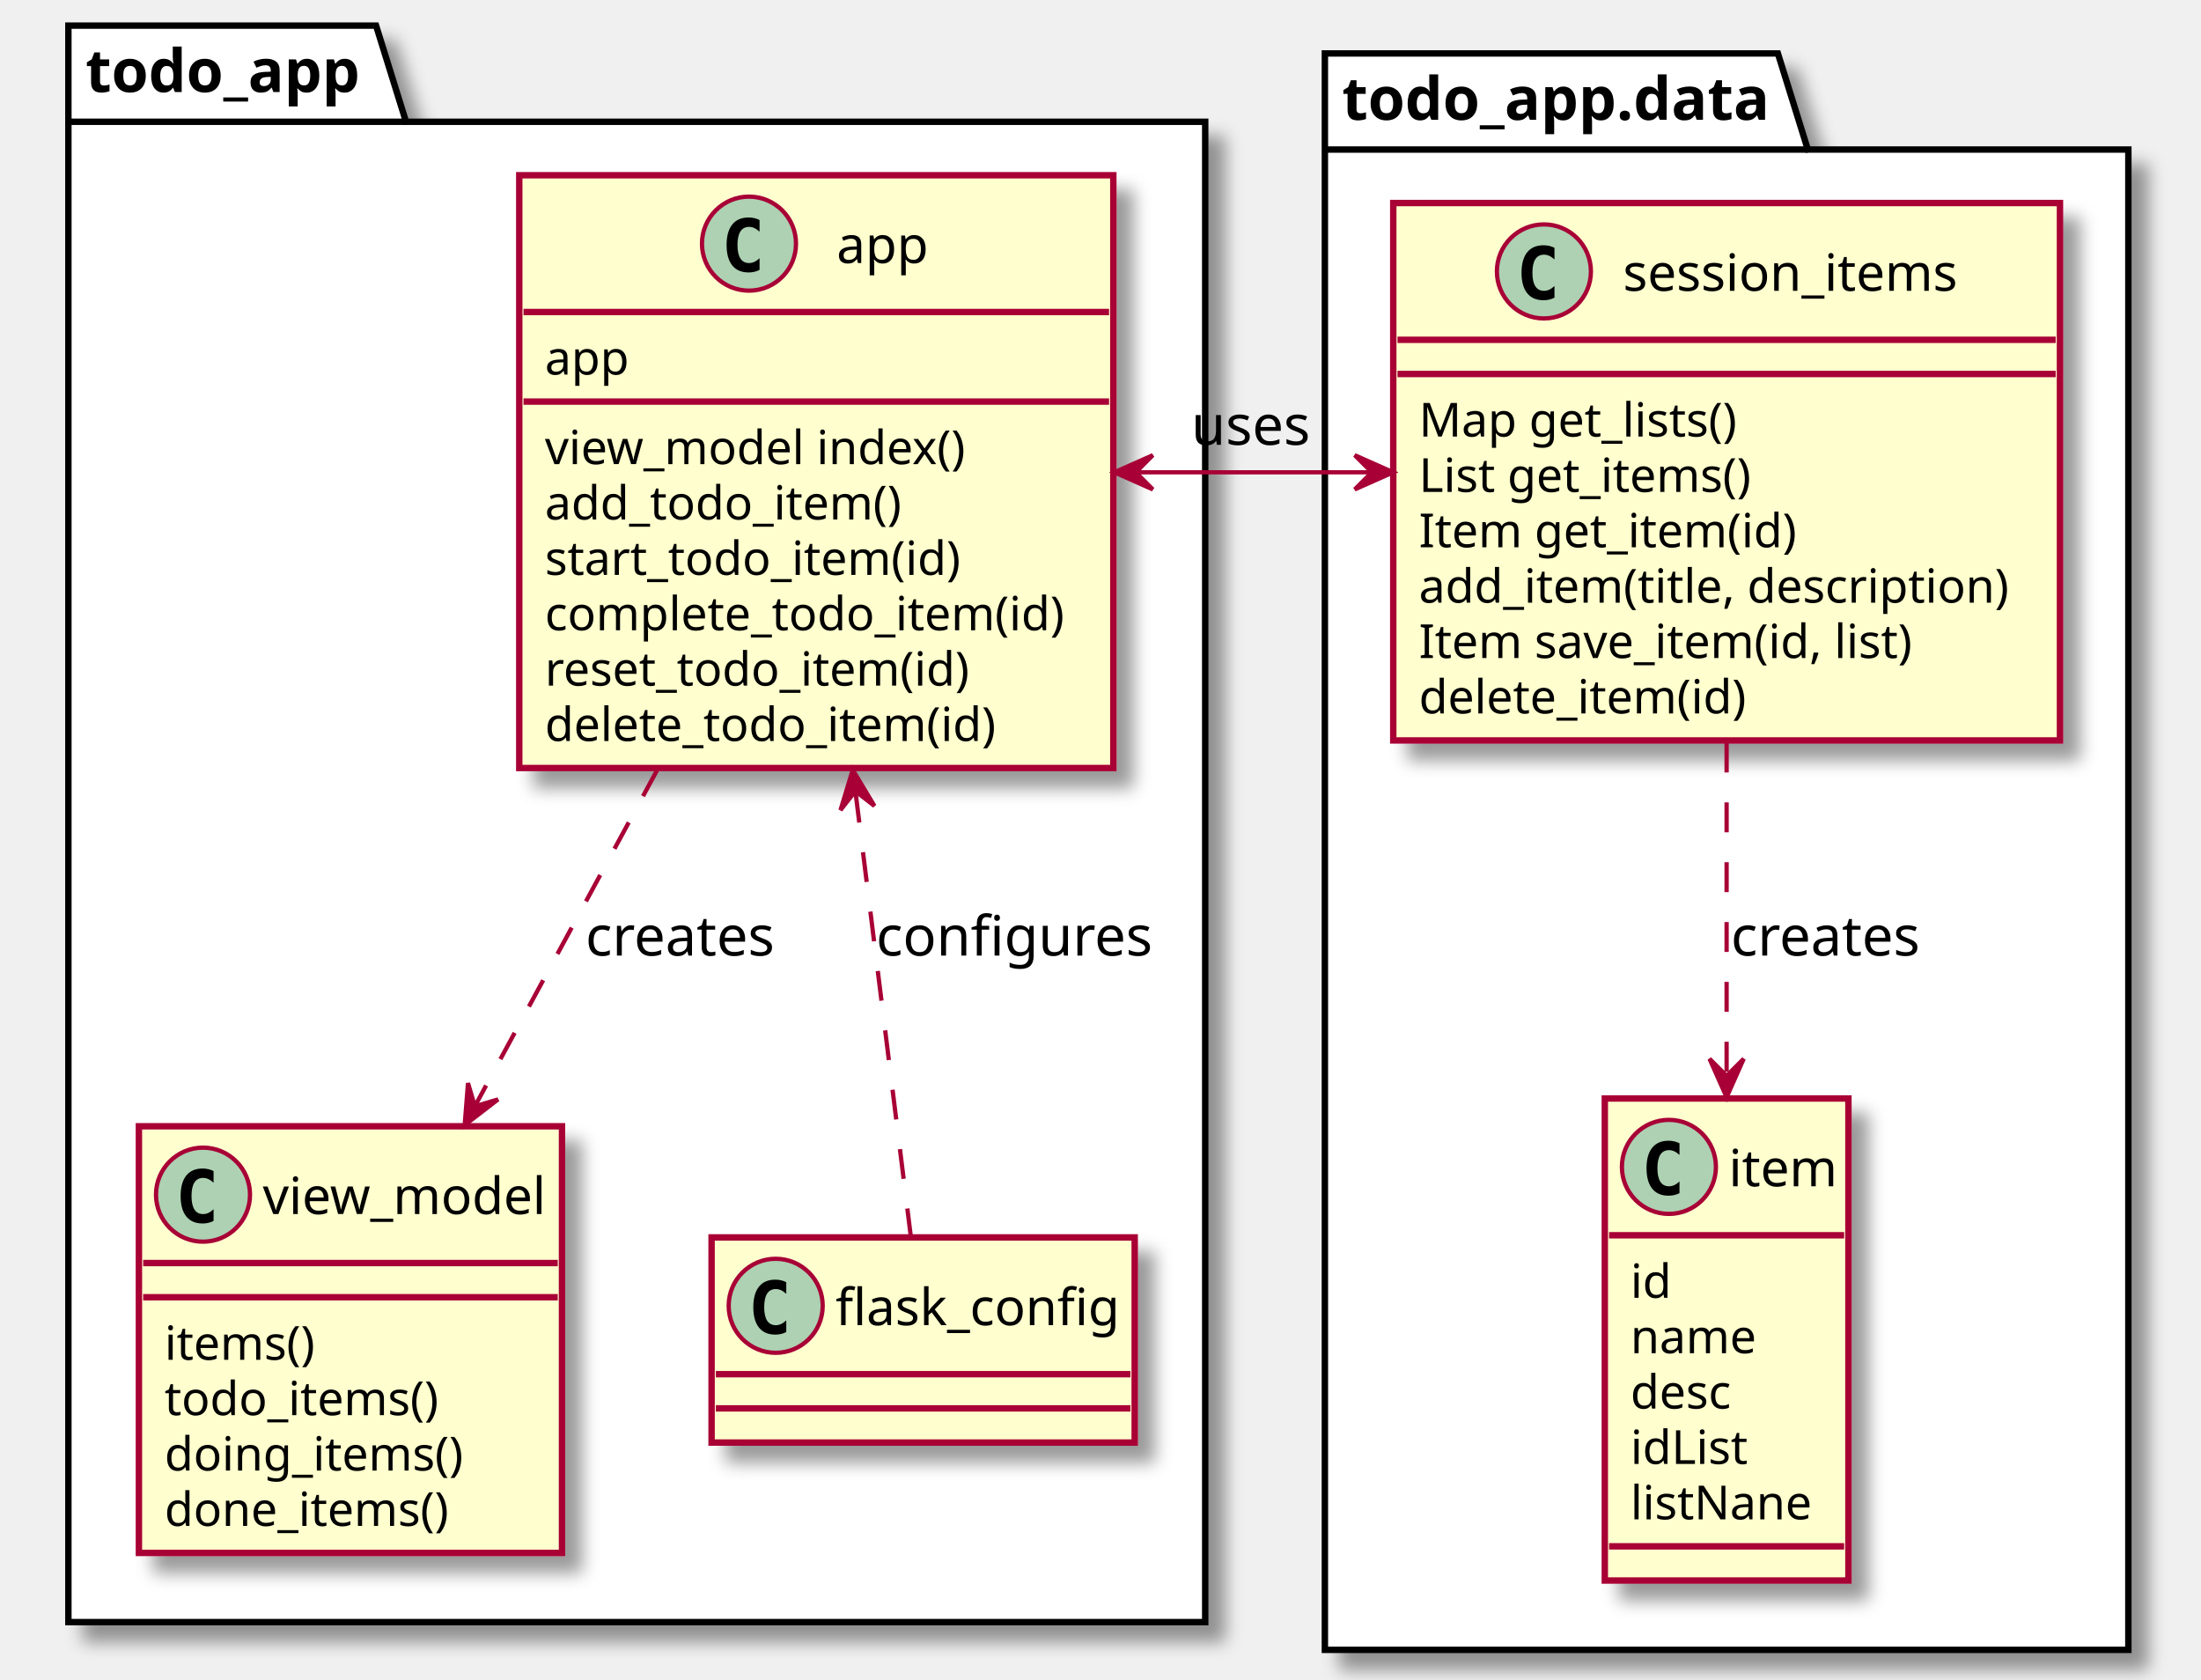
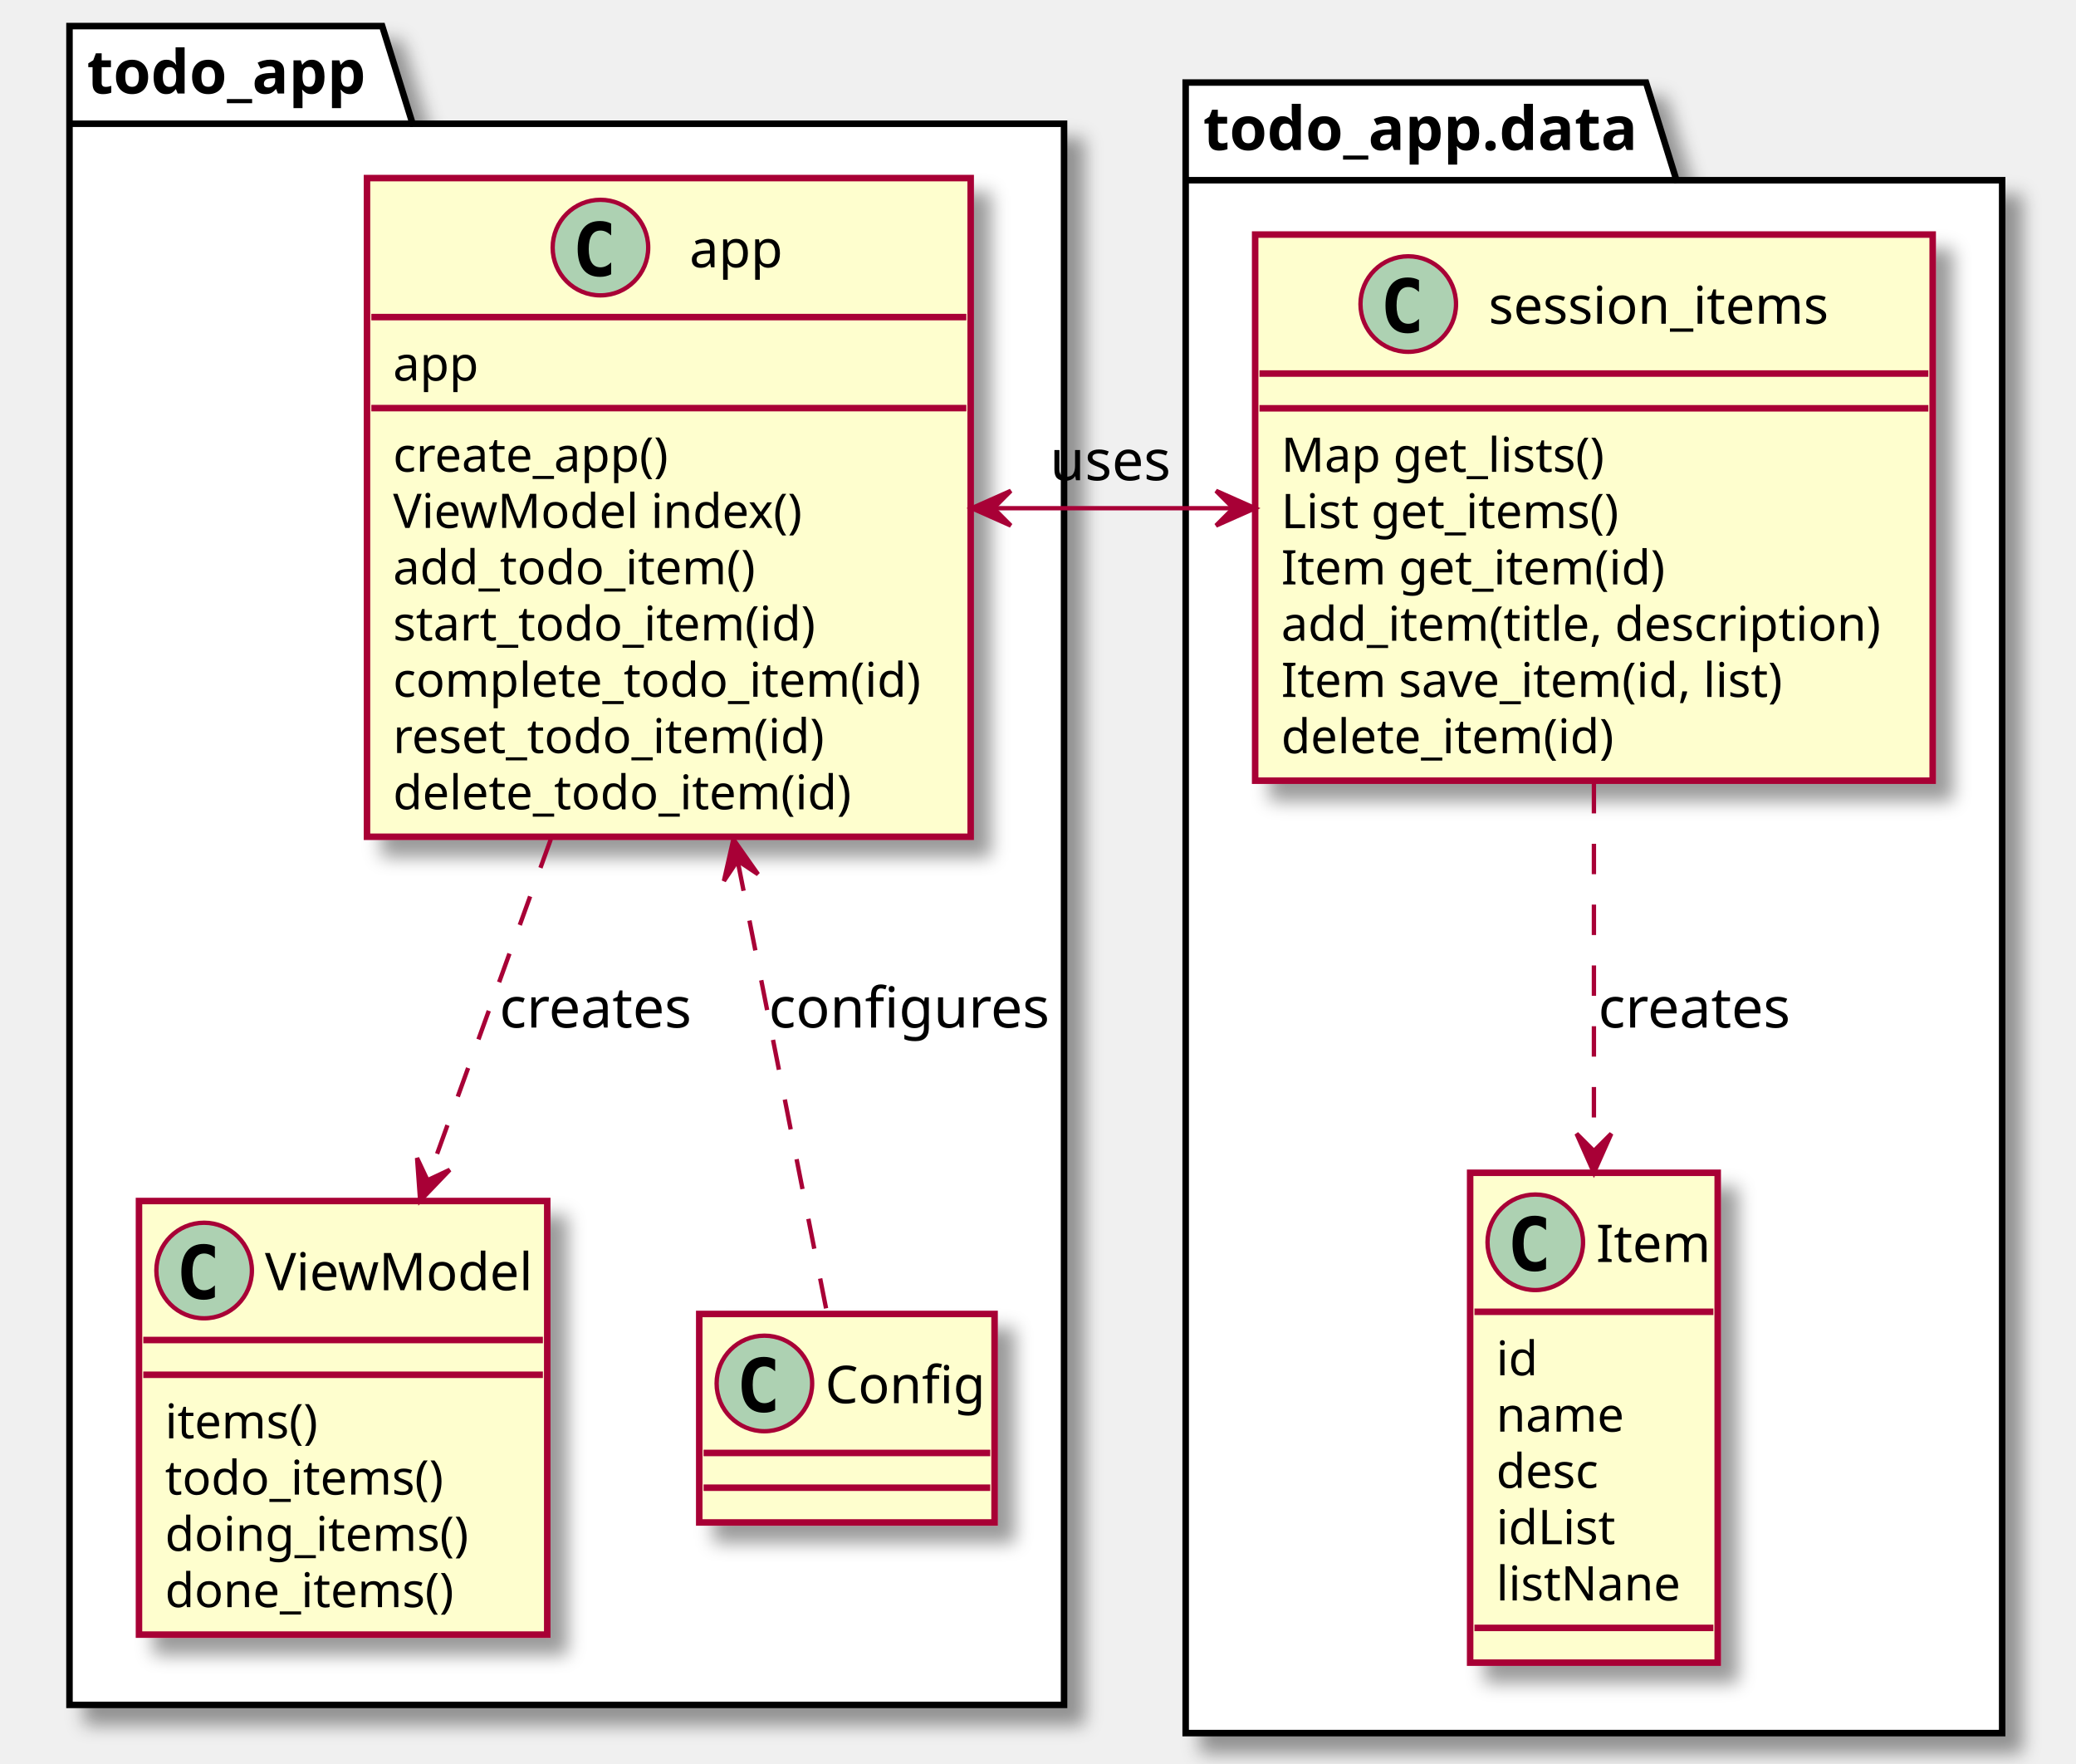
- <svg xmlns="http://www.w3.org/2000/svg" contentScriptType="application/ecmascript" contentStyleType="text/css" height="393px" preserveAspectRatio="none" style="width:515px;height:393px;background:#FFFFFF;" version="1.1" viewBox="0 0 515 393" width="515px" zoomAndPan="magnify">
+ <svg xmlns="http://www.w3.org/2000/svg" contentScriptType="application/ecmascript" contentStyleType="text/css" height="406px" preserveAspectRatio="none" style="width:478px;height:406px;background:#FFFFFF;" version="1.1" viewBox="0 0 478 406" width="478px" zoomAndPan="magnify">
  <defs>
-     <filter height="300%" id="f1dis58jenry5b" width="300%" x="-1" y="-1">
+     <filter height="300%" id="f1co8q7l93i11p" width="300%" x="-1" y="-1">
      <feGaussianBlur result="blurOut" stdDeviation="2.0" />
      <feColorMatrix in="blurOut" result="blurOut2" type="matrix" values="0 0 0 0 0 0 0 0 0 0 0 0 0 0 0 0 0 0 .4 0" />
      <feOffset dx="4.0" dy="4.0" in="blurOut2" result="blurOut3" />
      <feBlend in="SourceGraphic" in2="blurOut3" mode="normal" />
    </filter>
  </defs>
  <g>
-     <polygon fill="#FFFFFF" filter="url(#f1dis58jenry5b)" points="16,6,88,6,95,28.488,282,28.488,282,379.5,16,379.5,16,6" style="stroke:#000000;stroke-width:1.5;" />
+     <polygon fill="#FFFFFF" filter="url(#f1co8q7l93i11p)" points="16,6,88,6,95,28.488,245,28.488,245,392.5,16,392.5,16,6" style="stroke:#000000;stroke-width:1.5;" />
    <line style="stroke:#000000;stroke-width:1.5;" x1="16" x2="95" y1="28.488" y2="28.488" />
    <text fill="#000000" font-family="sans-serif" font-size="14" font-weight="bold" lengthAdjust="spacing" textLength="66" x="20" y="21.535">todo_app</text>
-     <polygon fill="#FFFFFF" filter="url(#f1dis58jenry5b)" points="310,12.5,416,12.5,423,34.988,498,34.988,498,386,310,386,310,12.5" style="stroke:#000000;stroke-width:1.5;" />
-     <line style="stroke:#000000;stroke-width:1.5;" x1="310" x2="423" y1="34.988" y2="34.988" />
-     <text fill="#000000" font-family="sans-serif" font-size="14" font-weight="bold" lengthAdjust="spacing" textLength="100" x="314" y="28.035">todo_app.data</text>
-     <rect codeLine="2" fill="#FEFECE" filter="url(#f1dis58jenry5b)" height="138.685" id="todo_app.app" style="stroke:#A80036;stroke-width:1.5;" width="139" x="121.5" y="41" />
-     <ellipse cx="175.25" cy="57" fill="#ADD1B2" rx="11" ry="11" style="stroke:#A80036;stroke-width:1.0;" />
-     <path d="M177.723,63.143 Q177.142,63.442 176.503,63.591 Q175.864,63.741 175.158,63.741 Q172.651,63.741 171.332,62.089 Q170.012,60.437 170.012,57.316 Q170.012,54.187 171.332,52.535 Q172.651,50.883 175.158,50.883 Q175.864,50.883 176.511,51.032 Q177.159,51.182 177.723,51.48 L177.723,54.203 Q177.092,53.622 176.499,53.352 Q175.905,53.083 175.274,53.083 Q173.93,53.083 173.245,54.149 Q172.56,55.216 172.56,57.316 Q172.56,59.408 173.245,60.474 Q173.93,61.541 175.274,61.541 Q175.905,61.541 176.499,61.271 Q177.092,61.002 177.723,60.42 Z " fill="#000000" />
-     <text fill="#000000" font-family="sans-serif" font-size="12" lengthAdjust="spacing" textLength="23" x="195.75" y="61.535">app</text>
-     <line style="stroke:#A80036;stroke-width:1.5;" x1="122.5" x2="259.5" y1="73" y2="73" />
-     <text fill="#000000" font-family="sans-serif" font-size="11" lengthAdjust="spacing" textLength="20" x="127.5" y="87.635">app</text>
-     <line style="stroke:#A80036;stroke-width:1.5;" x1="122.5" x2="259.5" y1="93.955" y2="93.955" />
-     <text fill="#000000" font-family="sans-serif" font-size="11" lengthAdjust="spacing" textLength="103" x="127.5" y="108.59">view_model index()</text>
-     <text fill="#000000" font-family="sans-serif" font-size="11" lengthAdjust="spacing" textLength="88" x="127.5" y="121.545">add_todo_item()</text>
-     <text fill="#000000" font-family="sans-serif" font-size="11" lengthAdjust="spacing" textLength="103" x="127.5" y="134.5">start_todo_item(id)</text>
-     <text fill="#000000" font-family="sans-serif" font-size="11" lengthAdjust="spacing" textLength="127" x="127.5" y="147.455">complete_todo_item(id)</text>
-     <text fill="#000000" font-family="sans-serif" font-size="11" lengthAdjust="spacing" textLength="105" x="127.5" y="160.41">reset_todo_item(id)</text>
-     <text fill="#000000" font-family="sans-serif" font-size="11" lengthAdjust="spacing" textLength="110" x="127.5" y="173.365">delete_todo_item(id)</text>
-     <rect codeLine="12" fill="#FEFECE" filter="url(#f1dis58jenry5b)" height="99.82" id="todo_app.view_model" style="stroke:#A80036;stroke-width:1.5;" width="99" x="32.5" y="263.5" />
-     <ellipse cx="47.5" cy="279.5" fill="#ADD1B2" rx="11" ry="11" style="stroke:#A80036;stroke-width:1.0;" />
-     <path d="M49.973,285.643 Q49.392,285.942 48.753,286.091 Q48.114,286.241 47.408,286.241 Q44.901,286.241 43.581,284.589 Q42.262,282.937 42.262,279.816 Q42.262,276.687 43.581,275.035 Q44.901,273.383 47.408,273.383 Q48.114,273.383 48.761,273.532 Q49.409,273.682 49.973,273.981 L49.973,276.703 Q49.342,276.122 48.749,275.852 Q48.155,275.582 47.524,275.582 Q46.18,275.582 45.495,276.649 Q44.81,277.716 44.81,279.816 Q44.81,281.908 45.495,282.974 Q46.18,284.041 47.524,284.041 Q48.155,284.041 48.749,283.771 Q49.342,283.502 49.973,282.92 Z " fill="#000000" />
-     <text fill="#000000" font-family="sans-serif" font-size="12" lengthAdjust="spacing" textLength="67" x="61.5" y="284.035">view_model</text>
-     <line style="stroke:#A80036;stroke-width:1.5;" x1="33.5" x2="130.5" y1="295.5" y2="295.5" />
-     <line style="stroke:#A80036;stroke-width:1.5;" x1="33.5" x2="130.5" y1="303.5" y2="303.5" />
-     <text fill="#000000" font-family="sans-serif" font-size="11" lengthAdjust="spacing" textLength="37" x="38.5" y="318.135">items()</text>
-     <text fill="#000000" font-family="sans-serif" font-size="11" lengthAdjust="spacing" textLength="68" x="38.5" y="331.09">todo_items()</text>
-     <text fill="#000000" font-family="sans-serif" font-size="11" lengthAdjust="spacing" textLength="74" x="38.5" y="344.045">doing_items()</text>
-     <text fill="#000000" font-family="sans-serif" font-size="11" lengthAdjust="spacing" textLength="70" x="38.5" y="357">done_items()</text>
-     <rect codeLine="19" fill="#FEFECE" filter="url(#f1dis58jenry5b)" height="48" id="todo_app.flask_config" style="stroke:#A80036;stroke-width:1.5;" width="99" x="166.5" y="289.5" />
-     <ellipse cx="181.5" cy="305.5" fill="#ADD1B2" rx="11" ry="11" style="stroke:#A80036;stroke-width:1.0;" />
-     <path d="M183.973,311.643 Q183.392,311.942 182.753,312.091 Q182.114,312.241 181.408,312.241 Q178.901,312.241 177.582,310.589 Q176.262,308.937 176.262,305.816 Q176.262,302.687 177.582,301.035 Q178.901,299.383 181.408,299.383 Q182.114,299.383 182.761,299.532 Q183.409,299.682 183.973,299.981 L183.973,302.703 Q183.342,302.122 182.749,301.852 Q182.155,301.582 181.524,301.582 Q180.18,301.582 179.495,302.649 Q178.81,303.716 178.81,305.816 Q178.81,307.908 179.495,308.974 Q180.18,310.041 181.524,310.041 Q182.155,310.041 182.749,309.771 Q183.342,309.502 183.973,308.92 Z " fill="#000000" />
-     <text fill="#000000" font-family="sans-serif" font-size="12" lengthAdjust="spacing" textLength="67" x="195.5" y="310.035">flask_config</text>
-     <line style="stroke:#A80036;stroke-width:1.5;" x1="167.5" x2="264.5" y1="321.5" y2="321.5" />
-     <line style="stroke:#A80036;stroke-width:1.5;" x1="167.5" x2="264.5" y1="329.5" y2="329.5" />
-     <rect codeLine="26" fill="#FEFECE" filter="url(#f1dis58jenry5b)" height="125.731" id="todo_app.data.session_items" style="stroke:#A80036;stroke-width:1.5;" width="156" x="326" y="47.5" />
-     <ellipse cx="361.25" cy="63.5" fill="#ADD1B2" rx="11" ry="11" style="stroke:#A80036;stroke-width:1.0;" />
-     <path d="M363.723,69.643 Q363.142,69.942 362.503,70.091 Q361.864,70.241 361.158,70.241 Q358.651,70.241 357.332,68.589 Q356.012,66.937 356.012,63.816 Q356.012,60.687 357.332,59.035 Q358.651,57.383 361.158,57.383 Q361.864,57.383 362.511,57.532 Q363.159,57.682 363.723,57.98 L363.723,60.703 Q363.092,60.122 362.499,59.852 Q361.905,59.583 361.274,59.583 Q359.93,59.583 359.245,60.649 Q358.56,61.716 358.56,63.816 Q358.56,65.908 359.245,66.974 Q359.93,68.041 361.274,68.041 Q361.905,68.041 362.499,67.771 Q363.092,67.501 363.723,66.92 Z " fill="#000000" />
-     <text fill="#000000" font-family="sans-serif" font-size="12" lengthAdjust="spacing" textLength="79" x="379.75" y="68.035">session_items</text>
-     <line style="stroke:#A80036;stroke-width:1.5;" x1="327" x2="481" y1="79.5" y2="79.5" />
-     <line style="stroke:#A80036;stroke-width:1.5;" x1="327" x2="481" y1="87.5" y2="87.5" />
-     <text fill="#000000" font-family="sans-serif" font-size="11" lengthAdjust="spacing" textLength="78" x="332" y="102.135">Map get_lists()</text>
-     <text fill="#000000" font-family="sans-serif" font-size="11" lengthAdjust="spacing" textLength="82" x="332" y="115.09">List get_items()</text>
-     <text fill="#000000" font-family="sans-serif" font-size="11" lengthAdjust="spacing" textLength="90" x="332" y="128.045">Item get_item(id)</text>
-     <text fill="#000000" font-family="sans-serif" font-size="11" lengthAdjust="spacing" textLength="144" x="332" y="141">add_item(title, description)</text>
-     <text fill="#000000" font-family="sans-serif" font-size="11" lengthAdjust="spacing" textLength="119" x="332" y="153.955">Item save_item(id, list)</text>
-     <text fill="#000000" font-family="sans-serif" font-size="11" lengthAdjust="spacing" textLength="79" x="332" y="166.91">delete_item(id)</text>
-     <rect codeLine="35" fill="#FEFECE" filter="url(#f1dis58jenry5b)" height="112.775" id="todo_app.data.item" style="stroke:#A80036;stroke-width:1.5;" width="57" x="375.5" y="257" />
-     <ellipse cx="390.5" cy="273" fill="#ADD1B2" rx="11" ry="11" style="stroke:#A80036;stroke-width:1.0;" />
-     <path d="M392.973,279.143 Q392.392,279.442 391.753,279.591 Q391.114,279.741 390.408,279.741 Q387.901,279.741 386.582,278.089 Q385.262,276.437 385.262,273.316 Q385.262,270.187 386.582,268.535 Q387.901,266.883 390.408,266.883 Q391.114,266.883 391.761,267.032 Q392.409,267.182 392.973,267.481 L392.973,270.203 Q392.342,269.622 391.749,269.352 Q391.155,269.082 390.524,269.082 Q389.18,269.082 388.495,270.149 Q387.81,271.216 387.81,273.316 Q387.81,275.408 388.495,276.474 Q389.18,277.541 390.524,277.541 Q391.155,277.541 391.749,277.271 Q392.342,277.002 392.973,276.42 Z " fill="#000000" />
-     <text fill="#000000" font-family="sans-serif" font-size="12" lengthAdjust="spacing" textLength="25" x="404.5" y="277.535">item</text>
-     <line style="stroke:#A80036;stroke-width:1.5;" x1="376.5" x2="431.5" y1="289" y2="289" />
-     <text fill="#000000" font-family="sans-serif" font-size="11" lengthAdjust="spacing" textLength="10" x="381.5" y="303.635">id</text>
-     <text fill="#000000" font-family="sans-serif" font-size="11" lengthAdjust="spacing" textLength="29" x="381.5" y="316.59">name</text>
-     <text fill="#000000" font-family="sans-serif" font-size="11" lengthAdjust="spacing" textLength="25" x="381.5" y="329.545">desc</text>
-     <text fill="#000000" font-family="sans-serif" font-size="11" lengthAdjust="spacing" textLength="29" x="381.5" y="342.5">idList</text>
-     <text fill="#000000" font-family="sans-serif" font-size="11" lengthAdjust="spacing" textLength="43" x="381.5" y="355.455">listNane</text>
-     <line style="stroke:#A80036;stroke-width:1.5;" x1="376.5" x2="431.5" y1="361.775" y2="361.775" />
-     <path codeLine="23" d="M153.79,180.11 C139.86,205.81 124.24,234.6 111.14,258.76 " fill="none" id="todo_app.app-to-todo_app.view_model" style="stroke:#A80036;stroke-width:1.0;stroke-dasharray:7.0,7.0;" />
-     <polygon fill="#A80036" points="108.73,263.22,116.536,257.215,111.113,258.825,109.504,253.402,108.73,263.22" style="stroke:#A80036;stroke-width:1.0;" />
-     <text fill="#000000" font-family="sans-serif" font-size="13" lengthAdjust="spacing" textLength="45" x="137" y="223.568">creates</text>
-     <path codeLine="24" d="M200.2,185.49 C204.78,222.25 209.98,264.1 213.13,289.4 " fill="none" id="todo_app.app-backto-todo_app.flask_config" style="stroke:#A80036;stroke-width:1.0;stroke-dasharray:7.0,7.0;" />
-     <polygon fill="#A80036" points="199.53,180.11,196.664,189.533,200.143,185.072,204.603,188.552,199.53,180.11" style="stroke:#A80036;stroke-width:1.0;" />
-     <text fill="#000000" font-family="sans-serif" font-size="13" lengthAdjust="spacing" textLength="67" x="205" y="223.568">configures</text>
-     <path codeLine="43" d="M266.17,110.5 C283.89,110.5 302.88,110.5 320.93,110.5 " fill="none" id="todo_app.app-todo_app.data.session_items" style="stroke:#A80036;stroke-width:1.0;" />
-     <polygon fill="#A80036" points="325.99,110.5,316.99,106.5,320.99,110.5,316.99,114.5,325.99,110.5" style="stroke:#A80036;stroke-width:1.0;" />
-     <polygon fill="#A80036" points="260.74,110.5,269.74,114.5,265.74,110.5,269.74,106.5,260.74,110.5" style="stroke:#A80036;stroke-width:1.0;" />
-     <text fill="#000000" font-family="sans-serif" font-size="13" lengthAdjust="spacing" textLength="29" x="278.75" y="104.068">uses</text>
-     <path codeLine="45" d="M404,173.72 C404,198.48 404,226.88 404,251.51 " fill="none" id="todo_app.data.session_items-to-todo_app.data.item" style="stroke:#A80036;stroke-width:1.0;stroke-dasharray:7.0,7.0;" />
-     <polygon fill="#A80036" points="404,256.71,408,247.71,404,251.71,400,247.71,404,256.71" style="stroke:#A80036;stroke-width:1.0;" />
-     <text fill="#000000" font-family="sans-serif" font-size="13" lengthAdjust="spacing" textLength="45" x="405" y="223.568">creates</text>
+     <polygon fill="#FFFFFF" filter="url(#f1co8q7l93i11p)" points="273,19,379,19,386,41.488,461,41.488,461,399,273,399,273,19" style="stroke:#000000;stroke-width:1.5;" />
+     <line style="stroke:#000000;stroke-width:1.5;" x1="273" x2="386" y1="41.488" y2="41.488" />
+     <text fill="#000000" font-family="sans-serif" font-size="14" font-weight="bold" lengthAdjust="spacing" textLength="100" x="277" y="34.535">todo_app.data</text>
+     <rect codeLine="3" fill="#FEFECE" filter="url(#f1co8q7l93i11p)" height="151.641" id="todo_app.app" style="stroke:#A80036;stroke-width:1.5;" width="139" x="84.5" y="41" />
+     <ellipse cx="138.25" cy="57" fill="#ADD1B2" rx="11" ry="11" style="stroke:#A80036;stroke-width:1.0;" />
+     <path d="M140.723,63.143 Q140.142,63.442 139.503,63.591 Q138.864,63.741 138.158,63.741 Q135.651,63.741 134.332,62.089 Q133.012,60.437 133.012,57.316 Q133.012,54.187 134.332,52.535 Q135.651,50.883 138.158,50.883 Q138.864,50.883 139.511,51.032 Q140.159,51.182 140.723,51.48 L140.723,54.203 Q140.092,53.622 139.499,53.352 Q138.905,53.083 138.274,53.083 Q136.93,53.083 136.245,54.149 Q135.56,55.216 135.56,57.316 Q135.56,59.408 136.245,60.474 Q136.93,61.541 138.274,61.541 Q138.905,61.541 139.499,61.271 Q140.092,61.002 140.723,60.42 Z " fill="#000000" />
+     <text fill="#000000" font-family="sans-serif" font-size="12" lengthAdjust="spacing" textLength="23" x="158.75" y="61.535">app</text>
+     <line style="stroke:#A80036;stroke-width:1.5;" x1="85.5" x2="222.5" y1="73" y2="73" />
+     <text fill="#000000" font-family="sans-serif" font-size="11" lengthAdjust="spacing" textLength="20" x="90.5" y="87.635">app</text>
+     <line style="stroke:#A80036;stroke-width:1.5;" x1="85.5" x2="222.5" y1="93.955" y2="93.955" />
+     <text fill="#000000" font-family="sans-serif" font-size="11" lengthAdjust="spacing" textLength="67" x="90.5" y="108.59">create_app()</text>
+     <text fill="#000000" font-family="sans-serif" font-size="11" lengthAdjust="spacing" textLength="97" x="90.5" y="121.545">ViewModel index()</text>
+     <text fill="#000000" font-family="sans-serif" font-size="11" lengthAdjust="spacing" textLength="88" x="90.5" y="134.5">add_todo_item()</text>
+     <text fill="#000000" font-family="sans-serif" font-size="11" lengthAdjust="spacing" textLength="103" x="90.5" y="147.455">start_todo_item(id)</text>
+     <text fill="#000000" font-family="sans-serif" font-size="11" lengthAdjust="spacing" textLength="127" x="90.5" y="160.41">complete_todo_item(id)</text>
+     <text fill="#000000" font-family="sans-serif" font-size="11" lengthAdjust="spacing" textLength="105" x="90.5" y="173.365">reset_todo_item(id)</text>
+     <text fill="#000000" font-family="sans-serif" font-size="11" lengthAdjust="spacing" textLength="110" x="90.5" y="186.32">delete_todo_item(id)</text>
+     <rect codeLine="14" fill="#FEFECE" filter="url(#f1co8q7l93i11p)" height="99.82" id="todo_app.ViewModel" style="stroke:#A80036;stroke-width:1.5;" width="94" x="32" y="276.5" />
+     <ellipse cx="47" cy="292.5" fill="#ADD1B2" rx="11" ry="11" style="stroke:#A80036;stroke-width:1.0;" />
+     <path d="M49.473,298.643 Q48.892,298.942 48.253,299.091 Q47.614,299.241 46.908,299.241 Q44.401,299.241 43.081,297.589 Q41.762,295.937 41.762,292.816 Q41.762,289.687 43.081,288.035 Q44.401,286.383 46.908,286.383 Q47.614,286.383 48.261,286.532 Q48.909,286.682 49.473,286.981 L49.473,289.703 Q48.842,289.122 48.249,288.852 Q47.655,288.582 47.024,288.582 Q45.68,288.582 44.995,289.649 Q44.31,290.716 44.31,292.816 Q44.31,294.908 44.995,295.974 Q45.68,297.041 47.024,297.041 Q47.655,297.041 48.249,296.771 Q48.842,296.502 49.473,295.92 Z " fill="#000000" />
+     <text fill="#000000" font-family="sans-serif" font-size="12" lengthAdjust="spacing" textLength="62" x="61" y="297.035">ViewModel</text>
+     <line style="stroke:#A80036;stroke-width:1.5;" x1="33" x2="125" y1="308.5" y2="308.5" />
+     <line style="stroke:#A80036;stroke-width:1.5;" x1="33" x2="125" y1="316.5" y2="316.5" />
+     <text fill="#000000" font-family="sans-serif" font-size="11" lengthAdjust="spacing" textLength="37" x="38" y="331.135">items()</text>
+     <text fill="#000000" font-family="sans-serif" font-size="11" lengthAdjust="spacing" textLength="68" x="38" y="344.09">todo_items()</text>
+     <text fill="#000000" font-family="sans-serif" font-size="11" lengthAdjust="spacing" textLength="74" x="38" y="357.045">doing_items()</text>
+     <text fill="#000000" font-family="sans-serif" font-size="11" lengthAdjust="spacing" textLength="70" x="38" y="370">done_items()</text>
+     <rect codeLine="21" fill="#FEFECE" filter="url(#f1co8q7l93i11p)" height="48" id="todo_app.Config" style="stroke:#A80036;stroke-width:1.5;" width="68" x="161" y="302.5" />
+     <ellipse cx="176" cy="318.5" fill="#ADD1B2" rx="11" ry="11" style="stroke:#A80036;stroke-width:1.0;" />
+     <path d="M178.473,324.643 Q177.892,324.942 177.253,325.091 Q176.614,325.241 175.908,325.241 Q173.401,325.241 172.082,323.589 Q170.762,321.937 170.762,318.816 Q170.762,315.687 172.082,314.035 Q173.401,312.383 175.908,312.383 Q176.614,312.383 177.261,312.532 Q177.909,312.682 178.473,312.981 L178.473,315.703 Q177.842,315.122 177.249,314.852 Q176.655,314.582 176.024,314.582 Q174.68,314.582 173.995,315.649 Q173.31,316.716 173.31,318.816 Q173.31,320.908 173.995,321.974 Q174.68,323.041 176.024,323.041 Q176.655,323.041 177.249,322.771 Q177.842,322.502 178.473,321.92 Z " fill="#000000" />
+     <text fill="#000000" font-family="sans-serif" font-size="12" lengthAdjust="spacing" textLength="36" x="190" y="323.035">Config</text>
+     <line style="stroke:#A80036;stroke-width:1.5;" x1="162" x2="228" y1="334.5" y2="334.5" />
+     <line style="stroke:#A80036;stroke-width:1.5;" x1="162" x2="228" y1="342.5" y2="342.5" />
+     <rect codeLine="30" fill="#FEFECE" filter="url(#f1co8q7l93i11p)" height="125.731" id="todo_app.data.session_items" style="stroke:#A80036;stroke-width:1.5;" width="156" x="289" y="54" />
+     <ellipse cx="324.25" cy="70" fill="#ADD1B2" rx="11" ry="11" style="stroke:#A80036;stroke-width:1.0;" />
+     <path d="M326.723,76.143 Q326.142,76.442 325.503,76.591 Q324.864,76.741 324.158,76.741 Q321.651,76.741 320.332,75.089 Q319.012,73.437 319.012,70.316 Q319.012,67.186 320.332,65.535 Q321.651,63.883 324.158,63.883 Q324.864,63.883 325.511,64.032 Q326.159,64.182 326.723,64.481 L326.723,67.203 Q326.092,66.622 325.499,66.352 Q324.905,66.082 324.274,66.082 Q322.93,66.082 322.245,67.149 Q321.56,68.216 321.56,70.316 Q321.56,72.408 322.245,73.474 Q322.93,74.541 324.274,74.541 Q324.905,74.541 325.499,74.271 Q326.092,74.001 326.723,73.42 Z " fill="#000000" />
+     <text fill="#000000" font-family="sans-serif" font-size="12" lengthAdjust="spacing" textLength="79" x="342.75" y="74.535">session_items</text>
+     <line style="stroke:#A80036;stroke-width:1.5;" x1="290" x2="444" y1="86" y2="86" />
+     <line style="stroke:#A80036;stroke-width:1.5;" x1="290" x2="444" y1="94" y2="94" />
+     <text fill="#000000" font-family="sans-serif" font-size="11" lengthAdjust="spacing" textLength="78" x="295" y="108.635">Map get_lists()</text>
+     <text fill="#000000" font-family="sans-serif" font-size="11" lengthAdjust="spacing" textLength="82" x="295" y="121.59">List get_items()</text>
+     <text fill="#000000" font-family="sans-serif" font-size="11" lengthAdjust="spacing" textLength="90" x="295" y="134.545">Item get_item(id)</text>
+     <text fill="#000000" font-family="sans-serif" font-size="11" lengthAdjust="spacing" textLength="144" x="295" y="147.5">add_item(title, description)</text>
+     <text fill="#000000" font-family="sans-serif" font-size="11" lengthAdjust="spacing" textLength="119" x="295" y="160.455">Item save_item(id, list)</text>
+     <text fill="#000000" font-family="sans-serif" font-size="11" lengthAdjust="spacing" textLength="79" x="295" y="173.41">delete_item(id)</text>
+     <rect codeLine="39" fill="#FEFECE" filter="url(#f1co8q7l93i11p)" height="112.775" id="todo_app.data.Item" style="stroke:#A80036;stroke-width:1.5;" width="57" x="338.5" y="270" />
+     <ellipse cx="353.5" cy="286" fill="#ADD1B2" rx="11" ry="11" style="stroke:#A80036;stroke-width:1.0;" />
+     <path d="M355.973,292.143 Q355.392,292.442 354.753,292.591 Q354.114,292.741 353.408,292.741 Q350.901,292.741 349.582,291.089 Q348.262,289.437 348.262,286.316 Q348.262,283.187 349.582,281.535 Q350.901,279.883 353.408,279.883 Q354.114,279.883 354.761,280.032 Q355.409,280.182 355.973,280.481 L355.973,283.203 Q355.342,282.622 354.749,282.352 Q354.155,282.082 353.524,282.082 Q352.18,282.082 351.495,283.149 Q350.81,284.216 350.81,286.316 Q350.81,288.408 351.495,289.474 Q352.18,290.541 353.524,290.541 Q354.155,290.541 354.749,290.271 Q355.342,290.002 355.973,289.42 Z " fill="#000000" />
+     <text fill="#000000" font-family="sans-serif" font-size="12" lengthAdjust="spacing" textLength="25" x="367.5" y="290.535">Item</text>
+     <line style="stroke:#A80036;stroke-width:1.5;" x1="339.5" x2="394.5" y1="302" y2="302" />
+     <text fill="#000000" font-family="sans-serif" font-size="11" lengthAdjust="spacing" textLength="10" x="344.5" y="316.635">id</text>
+     <text fill="#000000" font-family="sans-serif" font-size="11" lengthAdjust="spacing" textLength="29" x="344.5" y="329.59">name</text>
+     <text fill="#000000" font-family="sans-serif" font-size="11" lengthAdjust="spacing" textLength="25" x="344.5" y="342.545">desc</text>
+     <text fill="#000000" font-family="sans-serif" font-size="11" lengthAdjust="spacing" textLength="29" x="344.5" y="355.5">idList</text>
+     <text fill="#000000" font-family="sans-serif" font-size="11" lengthAdjust="spacing" textLength="43" x="344.5" y="368.455">listNane</text>
+     <line style="stroke:#A80036;stroke-width:1.5;" x1="339.5" x2="394.5" y1="374.775" y2="374.775" />
+     <path codeLine="25" d="M126.82,193.21 C117.42,219.19 107.09,247.77 98.45,271.7 " fill="none" id="todo_app.app-to-todo_app.ViewModel" style="stroke:#A80036;stroke-width:1.0;stroke-dasharray:7.0,7.0;" />
+     <polygon fill="#A80036" points="96.74,276.42,103.556,269.31,98.436,271.716,96.03,266.597,96.74,276.42" style="stroke:#A80036;stroke-width:1.0;" />
+     <text fill="#000000" font-family="sans-serif" font-size="13" lengthAdjust="spacing" textLength="45" x="115" y="236.568">creates</text>
+     <path codeLine="26" d="M169.85,198.2 C177.21,235.48 185.42,277.04 190.4,302.22 " fill="none" id="todo_app.app-backto-todo_app.Config" style="stroke:#A80036;stroke-width:1.0;stroke-dasharray:7.0,7.0;" />
+     <polygon fill="#A80036" points="168.86,193.21,166.681,202.815,169.83,198.115,174.529,201.263,168.86,193.21" style="stroke:#A80036;stroke-width:1.0;" />
+     <text fill="#000000" font-family="sans-serif" font-size="13" lengthAdjust="spacing" textLength="67" x="177" y="236.568">configures</text>
+     <path codeLine="47" d="M229.17,117 C246.89,117 265.88,117 283.93,117 " fill="none" id="todo_app.app-todo_app.data.session_items" style="stroke:#A80036;stroke-width:1.0;" />
+     <polygon fill="#A80036" points="288.99,117,279.99,113,283.99,117,279.99,121,288.99,117" style="stroke:#A80036;stroke-width:1.0;" />
+     <polygon fill="#A80036" points="223.74,117,232.74,121,228.74,117,232.74,113,223.74,117" style="stroke:#A80036;stroke-width:1.0;" />
+     <text fill="#000000" font-family="sans-serif" font-size="13" lengthAdjust="spacing" textLength="29" x="241.75" y="110.568">uses</text>
+     <path codeLine="49" d="M367,180.26 C367,207 367,238.16 367,264.74 " fill="none" id="todo_app.data.session_items-to-todo_app.data.Item" style="stroke:#A80036;stroke-width:1.0;stroke-dasharray:7.0,7.0;" />
+     <polygon fill="#A80036" points="367,269.99,371,260.99,367,264.99,363,260.99,367,269.99" style="stroke:#A80036;stroke-width:1.0;" />
+     <text fill="#000000" font-family="sans-serif" font-size="13" lengthAdjust="spacing" textLength="45" x="368" y="236.568">creates</text>
  </g>
</svg>
